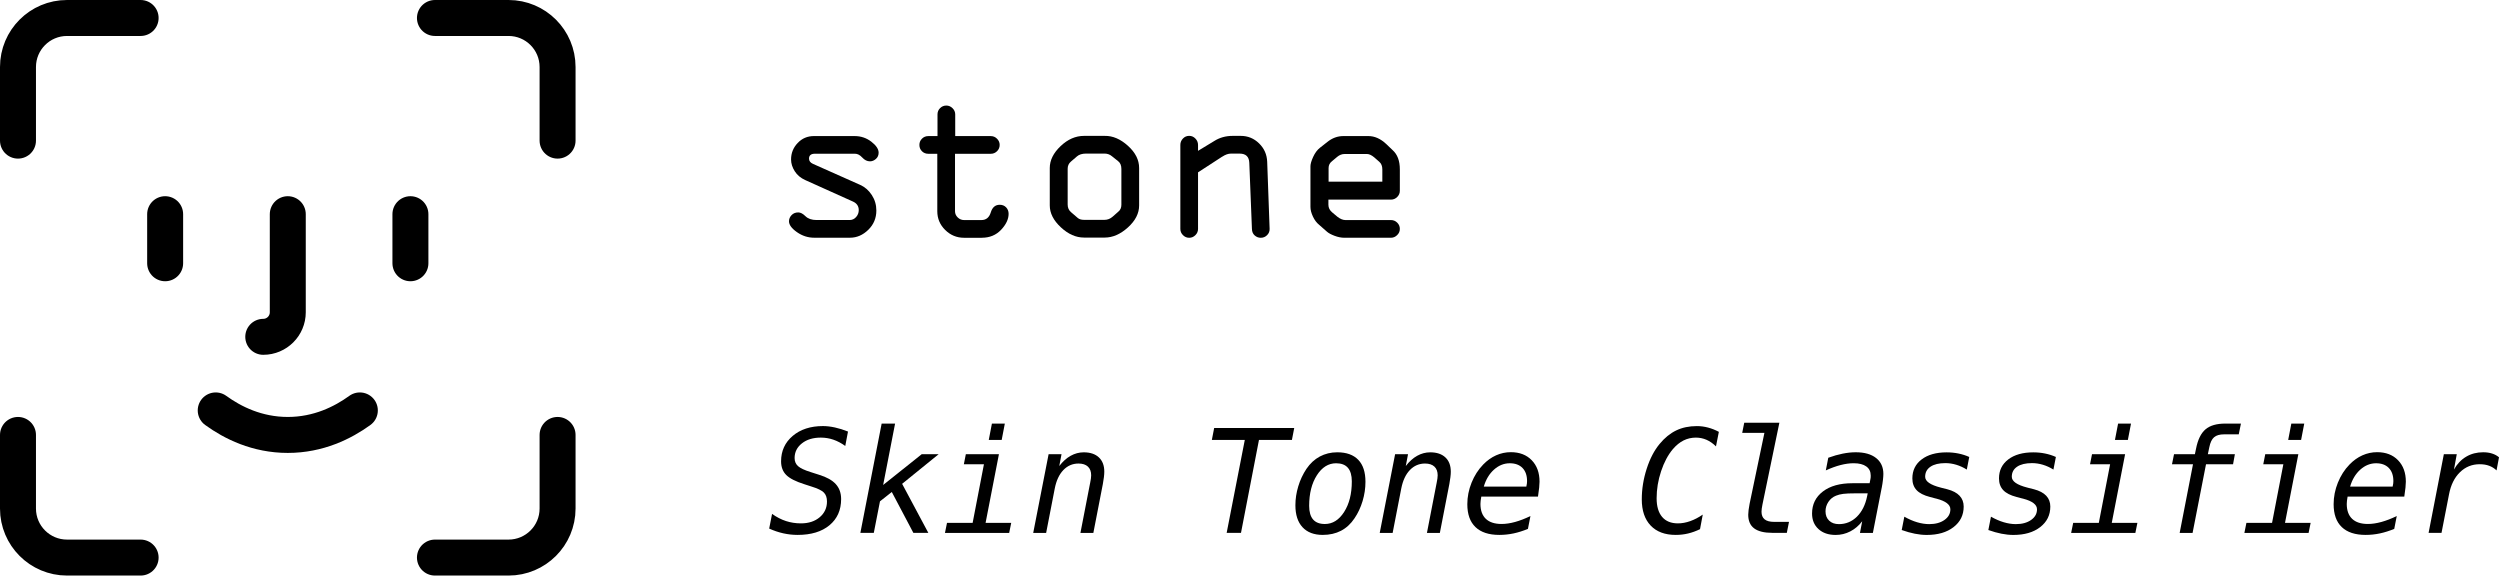
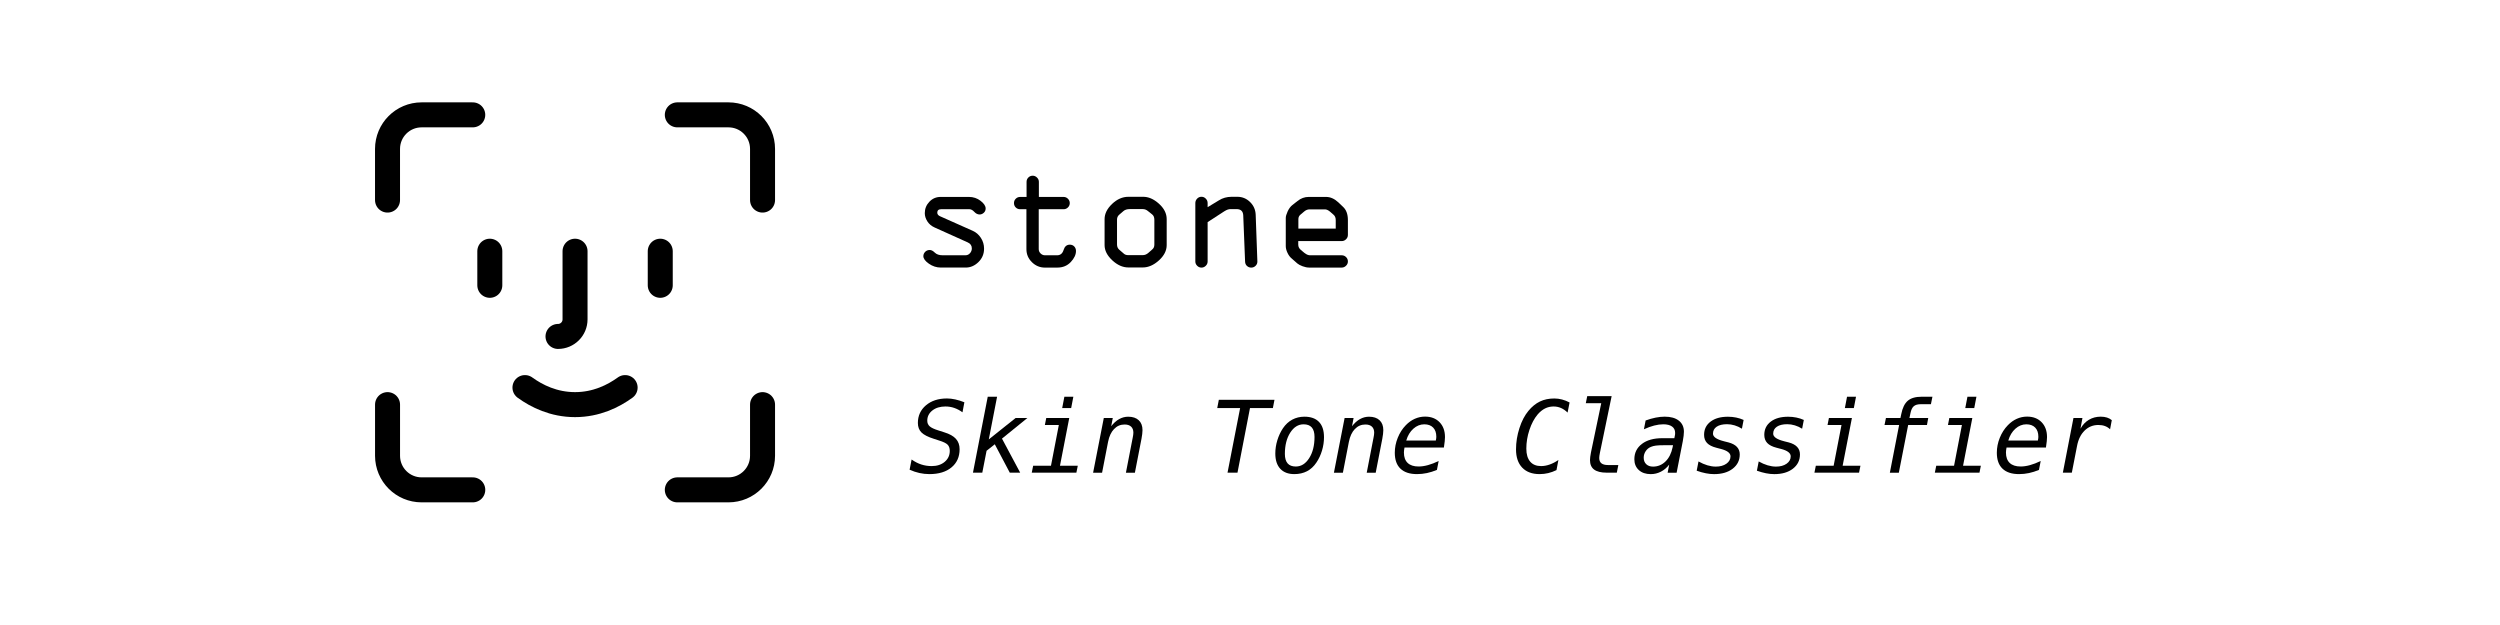
- <svg xmlns="http://www.w3.org/2000/svg" id="Layer_1" data-name="Layer 1" viewBox="0 0 833.97 195.74">
+ <svg xmlns="http://www.w3.org/2000/svg" id="Layer_1" data-name="Layer 1" viewBox="0 0 1200 300">
  <defs>
    <style>
      .cls-1 {
        fill: none;
        stroke: #000;
        stroke-linecap: round;
        stroke-linejoin: round;
        stroke-width: 12px;
      }

      .cls-2 {
        stroke-width: 0px;
      }
    </style>
  </defs>
  <g>
-     <path class="cls-1" d="m71.96,136.91c5.63,4.09,13.81,8.18,24.04,8.18s18.41-4.09,24.04-8.18" />
-     <line class="cls-1" x1="136.91" y1="71.45" x2="136.91" y2="87.82" />
-     <line class="cls-1" x1="55.09" y1="71.45" x2="55.09" y2="87.82" />
-     <path class="cls-1" d="m96,71.45v32.73c0,4.52-3.67,8.18-8.18,8.18" />
+     <path class="cls-1" d="m251.98,186.04c5.63,4.09,13.81,8.18,24.04,8.18s18.41-4.09,24.04-8.18" />
+     <line class="cls-1" x1="316.92" y1="120.58" x2="316.92" y2="136.95" />
+     <line class="cls-1" x1="235.11" y1="120.58" x2="235.11" y2="136.95" />
+     <path class="cls-1" d="m276.02,120.58v32.73c0,4.52-3.67,8.18-8.18,8.18" />
    <g>
-       <path class="cls-1" d="m186,46.91v-24.55c0-9.04-7.32-16.36-16.36-16.36h-24.55" />
-       <path class="cls-1" d="m46.91,6h-24.55c-9.04,0-16.36,7.32-16.36,16.36v24.55" />
-       <path class="cls-1" d="m145.09,186h24.55c9.04,0,16.36-7.32,16.36-16.36v-24.55" />
-       <path class="cls-1" d="m6,145.09v24.55c0,9.04,7.32,16.36,16.36,16.36h24.55" />
+       <path class="cls-1" d="m366.02,96.04v-24.55c0-9.04-7.32-16.36-16.36-16.36h-24.55" />
+       <path class="cls-1" d="m226.92,55.13h-24.55c-9.04,0-16.36,7.32-16.36,16.36v24.55" />
+       <path class="cls-1" d="m325.11,235.13h24.55c9.04,0,16.36-7.32,16.36-16.36v-24.55" />
+       <path class="cls-1" d="m186.02,194.22v24.55c0,9.04,7.32,16.36,16.36,16.36h24.55" />
    </g>
  </g>
  <g>
-     <path class="cls-2" d="m271.54,45.39h13.54c2.11,0,3.97.63,5.59,1.88,1.62,1.25,2.43,2.48,2.43,3.67,0,.84-.3,1.54-.9,2.07-.6.54-1.26.81-1.99.81-.94,0-1.79-.42-2.57-1.27s-1.58-1.27-2.43-1.27h-13.36c-1.31,0-1.97.55-1.97,1.64,0,.77.44,1.35,1.31,1.74l15.7,6.99c1.59.7,2.9,1.83,3.92,3.39,1.02,1.56,1.53,3.29,1.53,5.19,0,2.53-.9,4.68-2.69,6.43s-3.83,2.64-6.1,2.64h-11.95c-2.06,0-3.98-.62-5.75-1.86-1.77-1.24-2.65-2.45-2.65-3.62,0-.77.29-1.46.86-2.06.57-.6,1.32-.9,2.23-.9.75,0,1.55.42,2.41,1.27.86.84,2.09,1.27,3.71,1.27h11c.87,0,1.59-.33,2.18-1,.59-.67.88-1.44.88-2.3,0-1.34-.66-2.3-1.97-2.88l-15.86-7.14c-1.52-.68-2.7-1.66-3.52-2.95-.82-1.29-1.23-2.6-1.23-3.94,0-2.11.73-3.94,2.2-5.48,1.46-1.55,3.27-2.32,5.43-2.32Z" />
-     <path class="cls-2" d="m327.51,79.32h-5.91c-2.44,0-4.54-.87-6.29-2.6-1.76-1.73-2.64-3.82-2.64-6.26v-19.16h-3.02c-.82,0-1.52-.28-2.09-.84-.57-.56-.86-1.27-.86-2.11s.29-1.52.86-2.09c.57-.57,1.27-.86,2.09-.86h3.09v-7.24c0-.82.29-1.52.86-2.09.57-.57,1.27-.86,2.09-.86.77,0,1.46.29,2.06.88.6.59.9,1.28.9,2.07v7.24h11.88c.8,0,1.49.29,2.07.88.59.59.88,1.28.88,2.07s-.29,1.52-.88,2.09c-.59.58-1.28.86-2.07.86h-11.95v19.16c0,.8.3,1.49.9,2.07.6.59,1.31.88,2.13.88h5.77c1.57,0,2.61-.85,3.13-2.55.52-1.7,1.51-2.55,2.99-2.55.87,0,1.58.29,2.13.86.55.58.83,1.3.83,2.16,0,1.78-.84,3.56-2.51,5.33-1.68,1.77-3.81,2.65-6.42,2.65Z" />
-     <path class="cls-2" d="m380,56.04v12.48c0,2.65-1.25,5.1-3.74,7.35s-5.07,3.38-7.72,3.38h-6.93c-2.7,0-5.27-1.14-7.73-3.43s-3.69-4.72-3.69-7.29v-12.48c0-2.58,1.2-5.01,3.6-7.29,2.4-2.29,5.01-3.43,7.82-3.43h6.93c2.65-.05,5.22,1.05,7.72,3.3s3.74,4.72,3.74,7.42Zm-23.84.25v11.95c0,1.08.39,1.93,1.16,2.57l2.21,1.9c.49.42,1.18.63,2.07.63h6.86c1.01,0,1.92-.36,2.74-1.09l1.79-1.58c.73-.56,1.09-1.35,1.09-2.36v-11.95c0-1.17-.36-2.04-1.09-2.6l-2.07-1.65c-.7-.58-1.52-.88-2.46-.88h-6.12c-1.34,0-2.37.32-3.09.95l-2,1.72c-.73.61-1.09,1.41-1.09,2.39Z" />
-     <path class="cls-2" d="m407.72,52.25l-8.07,5.24v18.88c0,.8-.29,1.49-.88,2.07-.59.59-1.28.88-2.07.88s-1.49-.29-2.07-.88c-.59-.58-.88-1.28-.88-2.07v-28.02c0-.82.29-1.53.86-2.13.57-.6,1.27-.9,2.09-.9s1.49.3,2.07.9c.59.6.88,1.31.88,2.13v1.97l5.39-3.27c1.81-1.15,3.85-1.72,6.13-1.72h2.75c2.35,0,4.38.83,6.09,2.5,1.71,1.67,2.62,3.71,2.71,6.15l.81,22.39c.02.8-.26,1.49-.84,2.07-.59.59-1.29.88-2.11.88-.77,0-1.45-.26-2.04-.79-.59-.53-.89-1.25-.91-2.16l-.88-22.04c-.07-2.06-1.15-3.09-3.24-3.09h-2.89c-.89,0-1.86.34-2.89,1.02Z" />
-     <path class="cls-2" d="m466.97,56.5v7.14c0,.8-.29,1.49-.88,2.07-.59.59-1.28.88-2.07.88h-20.88v1.72c0,1.01.43,1.86,1.3,2.57l1.72,1.44c.94.73,1.83,1.09,2.67,1.09h15.19c.8,0,1.49.29,2.07.86.59.58.88,1.27.88,2.09s-.3,1.49-.9,2.07c-.6.59-1.28.88-2.06.88h-15.57c-1.03,0-2.12-.22-3.25-.65-1.14-.43-1.97-.88-2.51-1.35l-2.64-2.32c-.82-.66-1.51-1.57-2.06-2.74-.55-1.17-.83-2.25-.83-3.23v-13.54c0-.77.3-1.82.9-3.13.6-1.31,1.35-2.33,2.27-3.06l2.46-1.93c1.62-1.31,3.41-1.97,5.38-1.97h8.3c2.09,0,4.05.87,5.91,2.6l2.21,2.11c1.59,1.43,2.39,3.56,2.39,6.4Zm-23.77-.46v4.57h17.93v-4.11c0-1.1-.34-1.95-1.02-2.53l-1.72-1.51c-.89-.73-1.69-1.09-2.39-1.09h-7.42c-.91,0-1.75.32-2.5.95l-1.72,1.44c-.77.59-1.16,1.35-1.16,2.29Z" />
+     <path class="cls-2" d="m451.55,94.52h13.54c2.11,0,3.97.63,5.59,1.88,1.62,1.25,2.43,2.48,2.43,3.67,0,.84-.3,1.54-.9,2.07-.6.54-1.26.81-1.99.81-.94,0-1.79-.42-2.57-1.27s-1.58-1.27-2.43-1.27h-13.36c-1.31,0-1.97.55-1.97,1.64,0,.77.44,1.35,1.31,1.74l15.7,6.99c1.59.7,2.9,1.83,3.92,3.39,1.02,1.56,1.53,3.29,1.53,5.19,0,2.53-.9,4.68-2.69,6.43s-3.83,2.64-6.1,2.64h-11.95c-2.06,0-3.98-.62-5.75-1.86-1.77-1.24-2.65-2.45-2.65-3.62,0-.77.29-1.46.86-2.06.57-.6,1.32-.9,2.23-.9.75,0,1.55.42,2.41,1.27.86.84,2.09,1.27,3.71,1.27h11c.87,0,1.59-.33,2.18-1,.59-.67.88-1.44.88-2.3,0-1.34-.66-2.3-1.97-2.88l-15.86-7.14c-1.52-.68-2.7-1.66-3.52-2.95-.82-1.29-1.23-2.6-1.23-3.94,0-2.11.73-3.94,2.2-5.48,1.46-1.55,3.27-2.32,5.43-2.32Z" />
+     <path class="cls-2" d="m507.52,128.45h-5.91c-2.44,0-4.54-.87-6.29-2.6-1.76-1.73-2.64-3.82-2.64-6.26v-19.16h-3.02c-.82,0-1.52-.28-2.09-.84-.57-.56-.86-1.27-.86-2.11s.29-1.52.86-2.09c.57-.57,1.27-.86,2.09-.86h3.09v-7.24c0-.82.29-1.52.86-2.09.57-.57,1.27-.86,2.09-.86.77,0,1.46.29,2.06.88.6.59.9,1.28.9,2.07v7.24h11.88c.8,0,1.49.29,2.07.88.59.59.88,1.28.88,2.07s-.29,1.52-.88,2.09c-.59.58-1.28.86-2.07.86h-11.95v19.16c0,.8.3,1.49.9,2.07.6.59,1.31.88,2.13.88h5.77c1.57,0,2.61-.85,3.13-2.55.52-1.7,1.51-2.55,2.99-2.55.87,0,1.58.29,2.13.86.55.58.83,1.3.83,2.16,0,1.78-.84,3.56-2.51,5.33-1.68,1.77-3.81,2.65-6.42,2.65Z" />
+     <path class="cls-2" d="m560.01,105.17v12.48c0,2.65-1.25,5.1-3.74,7.35s-5.07,3.38-7.72,3.38h-6.93c-2.7,0-5.27-1.14-7.73-3.43s-3.69-4.72-3.69-7.29v-12.48c0-2.58,1.2-5.01,3.6-7.29,2.4-2.29,5.01-3.43,7.82-3.43h6.93c2.65-.05,5.22,1.05,7.72,3.3s3.74,4.72,3.74,7.42Zm-23.84.25v11.95c0,1.08.39,1.93,1.16,2.57l2.21,1.9c.49.42,1.18.63,2.07.63h6.86c1.01,0,1.92-.36,2.74-1.09l1.79-1.58c.73-.56,1.09-1.35,1.09-2.36v-11.95c0-1.17-.36-2.04-1.09-2.6l-2.07-1.65c-.7-.58-1.52-.88-2.46-.88h-6.12c-1.34,0-2.37.32-3.09.95l-2,1.72c-.73.61-1.09,1.41-1.09,2.39Z" />
+     <path class="cls-2" d="m587.73,101.38l-8.07,5.24v18.88c0,.8-.29,1.49-.88,2.07-.59.59-1.28.88-2.07.88s-1.49-.29-2.07-.88c-.59-.58-.88-1.28-.88-2.07v-28.02c0-.82.29-1.53.86-2.13.57-.6,1.27-.9,2.09-.9s1.49.3,2.07.9c.59.6.88,1.31.88,2.13v1.97l5.39-3.27c1.81-1.15,3.85-1.72,6.13-1.72h2.75c2.35,0,4.38.83,6.09,2.5,1.71,1.67,2.62,3.71,2.71,6.15l.81,22.39c.02.8-.26,1.49-.84,2.07-.59.59-1.29.88-2.11.88-.77,0-1.45-.26-2.04-.79-.59-.53-.89-1.25-.91-2.16l-.88-22.04c-.07-2.06-1.15-3.09-3.24-3.09h-2.89c-.89,0-1.86.34-2.89,1.02Z" />
+     <path class="cls-2" d="m646.99,105.63v7.14c0,.8-.29,1.49-.88,2.07-.59.59-1.28.88-2.07.88h-20.88v1.72c0,1.01.43,1.86,1.3,2.57l1.72,1.44c.94.73,1.83,1.09,2.67,1.09h15.19c.8,0,1.49.29,2.07.86.59.58.88,1.27.88,2.09s-.3,1.49-.9,2.07c-.6.59-1.28.88-2.06.88h-15.57c-1.03,0-2.12-.22-3.25-.65-1.14-.43-1.97-.88-2.51-1.35l-2.64-2.32c-.82-.66-1.51-1.57-2.06-2.74-.55-1.17-.83-2.25-.83-3.23v-13.54c0-.77.3-1.82.9-3.13.6-1.31,1.35-2.33,2.27-3.06l2.46-1.93c1.62-1.31,3.41-1.97,5.38-1.97h8.3c2.09,0,4.05.87,5.91,2.6l2.21,2.11c1.59,1.43,2.39,3.56,2.39,6.4Zm-23.77-.46v4.57h17.93v-4.11c0-1.1-.34-1.95-1.02-2.53l-1.72-1.51c-.89-.73-1.69-1.09-2.39-1.09h-7.42c-.91,0-1.75.32-2.5.95l-1.72,1.44c-.77.59-1.16,1.35-1.16,2.29Z" />
  </g>
  <g>
-     <path class="cls-2" d="m282.88,143.97l-.91,4.8c-1.27-.92-2.58-1.62-3.94-2.09s-2.77-.7-4.22-.7c-2.58,0-4.68.64-6.3,1.92s-2.44,2.91-2.44,4.9c0,1.11.38,2.01,1.15,2.7s2.16,1.34,4.17,1.97l2.84.91c2.55.78,4.41,1.82,5.59,3.13s1.77,2.96,1.77,4.98c0,3.67-1.3,6.58-3.89,8.73s-6.13,3.22-10.62,3.22c-1.62,0-3.22-.18-4.79-.53s-3.14-.88-4.7-1.58l.96-4.9c1.53,1.08,3.08,1.88,4.65,2.39s3.23.77,4.98.77c2.58,0,4.67-.69,6.28-2.06s2.41-3.12,2.41-5.23c0-1.28-.34-2.27-1.03-2.98s-2.07-1.38-4.15-2.02l-2.37-.77c-2.88-.91-4.89-1.93-6.04-3.08s-1.72-2.67-1.72-4.56c0-3.45,1.29-6.28,3.87-8.47s5.95-3.29,10.1-3.29c1.25,0,2.58.16,4,.47s2.86.77,4.35,1.36Z" />
-     <path class="cls-2" d="m294.11,141.3h4.48l-3.98,20.48,12.87-10.27h5.65l-12.19,9.89,8.74,16.36h-4.99l-7.2-13.64-3.94,3.12-2.06,10.52h-4.48l7.1-36.47Z" />
-     <path class="cls-2" d="m322.19,151.52h11.04l-4.45,22.9h8.55l-.68,3.35h-21.42l.68-3.35h8.55l3.77-19.55h-6.7l.66-3.35Zm8.7-10.22h4.31l-1.05,5.46h-4.31l1.05-5.46Z" />
-     <path class="cls-2" d="m367.89,161.5l-3.16,16.27h-4.31l3.16-16.29c.02-.06.04-.17.07-.33.23-1.11.35-1.97.35-2.58,0-1.27-.36-2.24-1.09-2.92s-1.77-1.02-3.13-1.02c-1.98,0-3.67.73-5.06,2.18s-2.34,3.49-2.86,6.12l-2.88,14.84h-4.31l5.13-26.25h4.31l-.75,3.94c1.17-1.52,2.44-2.66,3.81-3.42s2.82-1.15,4.35-1.15c2.17,0,3.86.57,5.06,1.7s1.8,2.71,1.8,4.75c0,.5-.04,1.12-.13,1.85s-.21,1.51-.36,2.32Z" />
-     <path class="cls-2" d="m405.02,142.77h26.72l-.77,3.98h-10.99l-6,31.01h-4.78l6.05-31.01h-10.99l.77-3.98Z" />
-     <path class="cls-2" d="m446.1,150.88c3.06,0,5.39.84,7,2.51s2.4,4.12,2.4,7.34c0,2.16-.32,4.3-.96,6.43s-1.54,4.05-2.7,5.75c-1.23,1.84-2.73,3.23-4.5,4.15s-3.8,1.38-6.09,1.38c-2.92,0-5.17-.86-6.75-2.57s-2.37-4.15-2.37-7.32c0-2.11.32-4.22.96-6.33s1.55-4.05,2.72-5.81c1.23-1.81,2.72-3.19,4.46-4.12s3.68-1.41,5.82-1.41Zm-.4,3.66c-2.56,0-4.7,1.34-6.41,4.01s-2.57,6.07-2.57,10.2c0,2.02.44,3.53,1.31,4.54s2.19,1.51,3.94,1.51c2.56,0,4.7-1.34,6.41-4.01s2.57-6.07,2.57-10.2c0-2.02-.44-3.53-1.31-4.54s-2.19-1.51-3.94-1.51Z" />
-     <path class="cls-2" d="m483.48,161.5l-3.16,16.27h-4.31l3.16-16.29c.02-.06.04-.17.07-.33.23-1.11.35-1.97.35-2.58,0-1.27-.36-2.24-1.09-2.92s-1.77-1.02-3.13-1.02c-1.98,0-3.67.73-5.06,2.18s-2.34,3.49-2.86,6.12l-2.88,14.84h-4.31l5.13-26.25h4.31l-.75,3.94c1.17-1.52,2.44-2.66,3.81-3.42s2.82-1.15,4.35-1.15c2.17,0,3.86.57,5.06,1.7s1.8,2.71,1.8,4.75c0,.5-.04,1.12-.13,1.85s-.21,1.51-.36,2.32Z" />
-     <path class="cls-2" d="m509.71,176.43c-1.64.67-3.24,1.18-4.8,1.51s-3.15.5-4.76.5c-3.48,0-6.13-.87-7.95-2.61s-2.72-4.29-2.72-7.63c0-2.44.47-4.83,1.41-7.17s2.23-4.37,3.89-6.07c1.3-1.34,2.73-2.37,4.3-3.07s3.21-1.05,4.91-1.05c2.91,0,5.23.89,6.97,2.68s2.61,4.18,2.61,7.16c0,.53-.04,1.19-.12,1.98s-.21,1.79-.4,3.01h-18.91c-.09.5-.16.95-.21,1.36s-.07.77-.07,1.08c0,2.17.6,3.83,1.8,4.97s2.95,1.71,5.25,1.71c1.38,0,2.88-.22,4.51-.67s3.34-1.11,5.12-1.98l-.84,4.29Zm-.54-14.11c.09-.42.16-.77.19-1.04s.05-.54.05-.79c0-1.88-.51-3.34-1.52-4.38s-2.43-1.57-4.24-1.57c-1.92,0-3.68.7-5.26,2.11s-2.72,3.3-3.41,5.67h14.2Z" />
-     <path class="cls-2" d="m567.11,176.52c-1.31.64-2.64,1.12-3.97,1.44s-2.71.48-4.14.48c-3.59,0-6.38-1.04-8.36-3.12s-2.96-4.99-2.96-8.74c0-3.44.55-6.84,1.64-10.22s2.53-6.13,4.31-8.27c1.67-2.03,3.52-3.53,5.53-4.5s4.31-1.45,6.89-1.45c1.25,0,2.49.16,3.73.49s2.44.8,3.61,1.43l-.96,4.85c-1-.98-2.05-1.72-3.16-2.2s-2.29-.73-3.54-.73c-1.48,0-2.86.32-4.12.95s-2.45,1.6-3.56,2.89c-1.62,1.92-2.93,4.38-3.93,7.38s-1.49,6.01-1.49,9.02c0,2.7.61,4.77,1.83,6.21s2.98,2.16,5.27,2.16c1.33,0,2.7-.25,4.11-.75s2.81-1.23,4.18-2.18l-.91,4.85Z" />
-     <path class="cls-2" d="m587.95,168.2c-.11.55-.19,1.03-.25,1.45s-.08.77-.08,1.05c0,1.14.35,1.99,1.04,2.55s1.75.84,3.18.84h4.95l-.73,3.66h-4.85c-2.7,0-4.71-.5-6.04-1.49s-1.98-2.51-1.98-4.56c0-.44.04-.97.12-1.59s.19-1.3.33-2.02l4.95-23.7h-7.41l.68-3.38h11.72l-5.62,27.16Z" />
-     <path class="cls-2" d="m627.7,162.79l-2.93,14.98h-4.31l.75-3.89c-1.12,1.47-2.45,2.6-3.98,3.39s-3.16,1.18-4.88,1.18c-2.39,0-4.3-.65-5.73-1.96s-2.14-3.04-2.14-5.19c0-3.06,1.21-5.51,3.62-7.35s5.68-2.75,9.81-2.75h5.77l.28-1.43c.03-.14.05-.29.07-.45s.02-.38.02-.66c0-1.33-.49-2.35-1.48-3.06s-2.39-1.07-4.22-1.07c-1.34,0-2.79.2-4.35.6s-3.2,1-4.93,1.79l.82-4.22c1.69-.61,3.29-1.07,4.8-1.37s2.97-.46,4.36-.46c2.91,0,5.17.64,6.79,1.92s2.43,3.05,2.43,5.32c0,.5-.05,1.16-.14,1.97s-.23,1.71-.42,2.7Zm-8.7,1.78c-1.86,0-3.24.06-4.15.18s-1.7.32-2.37.6c-1.06.42-1.91,1.11-2.55,2.07s-.96,2.01-.96,3.15c0,1.3.4,2.33,1.21,3.11s1.89,1.16,3.27,1.16c2.31,0,4.31-.83,5.99-2.48s2.82-3.93,3.41-6.82l.19-.96h-4.03Z" />
-     <path class="cls-2" d="m656.92,152.43l-.82,4.22c-1.11-.7-2.28-1.24-3.5-1.61s-2.44-.55-3.64-.55c-2.14,0-3.8.4-4.98,1.2s-1.77,1.91-1.77,3.35c0,1.53,1.73,2.73,5.18,3.61.23.06.41.11.52.14l1.69.42c1.83.48,3.2,1.21,4.1,2.17s1.36,2.16,1.36,3.6c0,2.83-1.12,5.11-3.38,6.86s-5.23,2.61-8.95,2.61c-1.27,0-2.59-.14-3.96-.41s-2.84-.68-4.38-1.23l.87-4.45c1.47.83,2.89,1.45,4.28,1.86s2.72.62,4.02.62c2.08,0,3.77-.46,5.09-1.39s1.97-2.11,1.97-3.55c0-1.55-1.53-2.73-4.59-3.54-.28-.06-.5-.12-.66-.16l-1.57-.42c-2.02-.52-3.5-1.27-4.44-2.27s-1.42-2.3-1.42-3.91c0-2.66,1.03-4.77,3.09-6.34s4.84-2.36,8.34-2.36c1.38,0,2.7.13,3.96.39s2.47.64,3.61,1.16Z" />
-     <path class="cls-2" d="m685.82,152.43l-.82,4.22c-1.11-.7-2.28-1.24-3.5-1.61s-2.44-.55-3.64-.55c-2.14,0-3.8.4-4.98,1.2s-1.77,1.91-1.77,3.35c0,1.53,1.73,2.73,5.18,3.61.23.06.41.11.52.14l1.69.42c1.83.48,3.2,1.21,4.1,2.17s1.36,2.16,1.36,3.6c0,2.83-1.12,5.11-3.38,6.86s-5.23,2.61-8.95,2.61c-1.27,0-2.59-.14-3.96-.41s-2.84-.68-4.38-1.23l.87-4.45c1.47.83,2.89,1.45,4.28,1.86s2.72.62,4.02.62c2.08,0,3.77-.46,5.09-1.39s1.97-2.11,1.97-3.55c0-1.55-1.53-2.73-4.59-3.54-.28-.06-.5-.12-.66-.16l-1.57-.42c-2.02-.52-3.5-1.27-4.44-2.27s-1.42-2.3-1.42-3.91c0-2.66,1.03-4.77,3.09-6.34s4.84-2.36,8.34-2.36c1.38,0,2.7.13,3.96.39s2.47.64,3.61,1.16Z" />
-     <path class="cls-2" d="m697.87,151.52h11.04l-4.45,22.9h8.55l-.68,3.35h-21.42l.68-3.35h8.55l3.77-19.55h-6.7l.66-3.35Zm8.7-10.22h4.31l-1.05,5.46h-4.31l1.05-5.46Z" />
-     <path class="cls-2" d="m747.55,141.3l-.73,3.59h-4.88c-1.48,0-2.6.32-3.35.97s-1.28,1.76-1.59,3.34l-.49,2.32h9.02l-.61,3.35h-9.02l-4.48,22.9h-4.31l4.45-22.9h-7.01l.68-3.35h6.96l.38-1.83c.59-3.02,1.64-5.17,3.15-6.46s3.72-1.93,6.64-1.93h5.18Z" />
-     <path class="cls-2" d="m755.66,151.52h11.04l-4.45,22.9h8.55l-.68,3.35h-21.42l.68-3.35h8.55l3.77-19.55h-6.7l.66-3.35Zm8.7-10.22h4.31l-1.05,5.46h-4.31l1.05-5.46Z" />
-     <path class="cls-2" d="m798.7,176.43c-1.64.67-3.24,1.18-4.8,1.51s-3.15.5-4.76.5c-3.48,0-6.13-.87-7.95-2.61s-2.72-4.29-2.72-7.63c0-2.44.47-4.83,1.41-7.17s2.23-4.37,3.89-6.07c1.3-1.34,2.73-2.37,4.3-3.07s3.21-1.05,4.91-1.05c2.91,0,5.23.89,6.97,2.68s2.61,4.18,2.61,7.16c0,.53-.04,1.19-.12,1.98s-.21,1.79-.4,3.01h-18.91c-.09.5-.16.95-.21,1.36s-.07.77-.07,1.08c0,2.17.6,3.83,1.8,4.97s2.95,1.71,5.25,1.71c1.38,0,2.88-.22,4.51-.67s3.34-1.11,5.12-1.98l-.84,4.29Zm-.54-14.11c.09-.42.16-.77.19-1.04s.05-.54.05-.79c0-1.88-.51-3.34-1.52-4.38s-2.43-1.57-4.24-1.57c-1.92,0-3.68.7-5.26,2.11s-2.72,3.3-3.41,5.67h14.2Z" />
-     <path class="cls-2" d="m832.82,156.93c-.7-.69-1.52-1.2-2.45-1.55s-1.99-.52-3.18-.52c-2.56,0-4.76.89-6.59,2.68s-3.04,4.24-3.63,7.35l-2.51,12.87h-4.31l5.09-26.25h4.31l-.94,5.13c1.05-1.88,2.4-3.3,4.07-4.29s3.55-1.48,5.66-1.48c1.11,0,2.11.14,3.01.43s1.66.71,2.29,1.25l-.82,4.36Z" />
+     <path class="cls-2" d="m462.9,193.1l-.91,4.8c-1.27-.92-2.58-1.62-3.94-2.09s-2.77-.7-4.22-.7c-2.58,0-4.68.64-6.3,1.92s-2.44,2.91-2.44,4.9c0,1.11.38,2.01,1.15,2.7s2.16,1.34,4.17,1.97l2.84.91c2.55.78,4.41,1.82,5.59,3.13s1.77,2.96,1.77,4.98c0,3.67-1.3,6.58-3.89,8.73s-6.13,3.22-10.62,3.22c-1.62,0-3.22-.18-4.79-.53s-3.14-.88-4.7-1.58l.96-4.9c1.53,1.08,3.08,1.88,4.65,2.39s3.23.77,4.98.77c2.58,0,4.67-.69,6.28-2.06s2.41-3.12,2.41-5.23c0-1.28-.34-2.27-1.03-2.98s-2.07-1.38-4.15-2.02l-2.37-.77c-2.88-.91-4.89-1.93-6.04-3.08s-1.72-2.67-1.72-4.56c0-3.45,1.29-6.28,3.87-8.47s5.95-3.29,10.1-3.29c1.25,0,2.58.16,4,.47s2.86.77,4.35,1.36Z" />
+     <path class="cls-2" d="m474.12,190.43h4.48l-3.98,20.48,12.87-10.27h5.65l-12.19,9.89,8.74,16.36h-4.99l-7.2-13.64-3.94,3.12-2.06,10.52h-4.48l7.1-36.47Z" />
+     <path class="cls-2" d="m502.2,200.64h11.04l-4.45,22.9h8.55l-.68,3.35h-21.42l.68-3.35h8.55l3.77-19.55h-6.7l.66-3.35Zm8.7-10.22h4.31l-1.05,5.46h-4.31l1.05-5.46Z" />
+     <path class="cls-2" d="m547.91,210.63l-3.16,16.27h-4.31l3.16-16.29c.02-.06.04-.17.07-.33.23-1.11.35-1.97.35-2.58,0-1.27-.36-2.24-1.09-2.92s-1.77-1.02-3.13-1.02c-1.98,0-3.67.73-5.06,2.18s-2.34,3.49-2.86,6.12l-2.88,14.84h-4.31l5.13-26.25h4.31l-.75,3.94c1.17-1.52,2.44-2.66,3.81-3.42s2.82-1.15,4.35-1.15c2.17,0,3.86.57,5.06,1.7s1.8,2.71,1.8,4.75c0,.5-.04,1.12-.13,1.85s-.21,1.51-.36,2.32Z" />
+     <path class="cls-2" d="m585.03,191.9h26.72l-.77,3.98h-10.99l-6,31.01h-4.78l6.05-31.01h-10.99l.77-3.98Z" />
+     <path class="cls-2" d="m626.12,200.01c3.06,0,5.39.84,7,2.51s2.4,4.12,2.4,7.34c0,2.16-.32,4.3-.96,6.43s-1.54,4.05-2.7,5.75c-1.23,1.84-2.73,3.23-4.5,4.15s-3.8,1.38-6.09,1.38c-2.92,0-5.17-.86-6.75-2.57s-2.37-4.15-2.37-7.32c0-2.11.32-4.22.96-6.33s1.55-4.05,2.72-5.81c1.23-1.81,2.72-3.19,4.46-4.12s3.68-1.41,5.82-1.41Zm-.4,3.66c-2.56,0-4.7,1.34-6.41,4.01s-2.57,6.07-2.57,10.2c0,2.02.44,3.53,1.31,4.54s2.19,1.51,3.94,1.51c2.56,0,4.7-1.34,6.41-4.01s2.57-6.07,2.57-10.2c0-2.02-.44-3.53-1.31-4.54s-2.19-1.51-3.94-1.51Z" />
+     <path class="cls-2" d="m663.5,210.63l-3.16,16.27h-4.31l3.16-16.29c.02-.06.04-.17.07-.33.23-1.11.35-1.97.35-2.58,0-1.27-.36-2.24-1.09-2.92s-1.77-1.02-3.13-1.02c-1.98,0-3.67.73-5.06,2.18s-2.34,3.49-2.86,6.12l-2.88,14.84h-4.31l5.13-26.25h4.31l-.75,3.94c1.17-1.52,2.44-2.66,3.81-3.42s2.82-1.15,4.35-1.15c2.17,0,3.86.57,5.06,1.7s1.8,2.71,1.8,4.75c0,.5-.04,1.12-.13,1.85s-.21,1.51-.36,2.32Z" />
+     <path class="cls-2" d="m689.73,225.56c-1.64.67-3.24,1.18-4.8,1.51s-3.15.5-4.76.5c-3.48,0-6.13-.87-7.95-2.61s-2.72-4.29-2.72-7.63c0-2.44.47-4.83,1.41-7.17s2.23-4.37,3.89-6.07c1.3-1.34,2.73-2.37,4.3-3.07s3.21-1.05,4.91-1.05c2.91,0,5.23.89,6.97,2.68s2.61,4.18,2.61,7.16c0,.53-.04,1.19-.12,1.98s-.21,1.79-.4,3.01h-18.91c-.09.5-.16.95-.21,1.36s-.07.77-.07,1.08c0,2.17.6,3.83,1.8,4.97s2.95,1.71,5.25,1.71c1.38,0,2.88-.22,4.51-.67s3.34-1.11,5.12-1.98l-.84,4.29Zm-.54-14.11c.09-.42.16-.77.19-1.04s.05-.54.05-.79c0-1.88-.51-3.34-1.52-4.38s-2.43-1.57-4.24-1.57c-1.92,0-3.68.7-5.26,2.11s-2.72,3.3-3.41,5.67h14.2Z" />
+     <path class="cls-2" d="m747.12,225.65c-1.31.64-2.64,1.12-3.97,1.44s-2.71.48-4.14.48c-3.59,0-6.38-1.04-8.36-3.12s-2.96-4.99-2.96-8.74c0-3.44.55-6.84,1.64-10.22s2.53-6.13,4.31-8.27c1.67-2.03,3.52-3.53,5.53-4.5s4.31-1.45,6.89-1.45c1.25,0,2.49.16,3.73.49s2.44.8,3.61,1.43l-.96,4.85c-1-.98-2.05-1.72-3.16-2.2s-2.29-.73-3.54-.73c-1.48,0-2.86.32-4.12.95s-2.45,1.6-3.56,2.89c-1.62,1.92-2.93,4.38-3.93,7.38s-1.49,6.01-1.49,9.02c0,2.7.61,4.77,1.83,6.21s2.98,2.16,5.27,2.16c1.33,0,2.7-.25,4.11-.75s2.81-1.23,4.18-2.18l-.91,4.85Z" />
+     <path class="cls-2" d="m767.96,217.33c-.11.55-.19,1.03-.25,1.45s-.08.77-.08,1.05c0,1.14.35,1.99,1.04,2.55s1.75.84,3.18.84h4.95l-.73,3.66h-4.85c-2.7,0-4.71-.5-6.04-1.49s-1.98-2.51-1.98-4.56c0-.44.04-.97.12-1.59s.19-1.3.33-2.02l4.95-23.7h-7.41l.68-3.38h11.72l-5.62,27.16Z" />
+     <path class="cls-2" d="m807.71,211.92l-2.93,14.98h-4.31l.75-3.89c-1.12,1.47-2.45,2.6-3.98,3.39s-3.16,1.18-4.88,1.18c-2.39,0-4.3-.65-5.73-1.96s-2.14-3.04-2.14-5.19c0-3.06,1.21-5.51,3.62-7.35s5.68-2.75,9.81-2.75h5.77l.28-1.43c.03-.14.05-.29.07-.45s.02-.38.02-.66c0-1.33-.49-2.35-1.48-3.06s-2.39-1.07-4.22-1.07c-1.34,0-2.79.2-4.35.6s-3.2,1-4.93,1.79l.82-4.22c1.69-.61,3.29-1.07,4.8-1.37s2.97-.46,4.36-.46c2.91,0,5.17.64,6.79,1.92s2.43,3.05,2.43,5.32c0,.5-.05,1.16-.14,1.97s-.23,1.71-.42,2.7Zm-8.7,1.78c-1.86,0-3.24.06-4.15.18s-1.7.32-2.37.6c-1.06.42-1.91,1.11-2.55,2.07s-.96,2.01-.96,3.15c0,1.3.4,2.33,1.21,3.11s1.89,1.16,3.27,1.16c2.31,0,4.31-.83,5.99-2.48s2.82-3.93,3.41-6.82l.19-.96h-4.03Z" />
+     <path class="cls-2" d="m836.94,201.56l-.82,4.22c-1.11-.7-2.28-1.24-3.5-1.61s-2.44-.55-3.64-.55c-2.14,0-3.8.4-4.98,1.2s-1.77,1.91-1.77,3.35c0,1.53,1.73,2.73,5.18,3.61.23.06.41.11.52.14l1.69.42c1.83.48,3.2,1.21,4.1,2.17s1.36,2.16,1.36,3.6c0,2.83-1.12,5.11-3.38,6.86s-5.23,2.61-8.95,2.61c-1.27,0-2.59-.14-3.96-.41s-2.84-.68-4.38-1.23l.87-4.45c1.47.83,2.89,1.45,4.28,1.86s2.72.62,4.02.62c2.08,0,3.77-.46,5.09-1.39s1.97-2.11,1.97-3.55c0-1.55-1.53-2.73-4.59-3.54-.28-.06-.5-.12-.66-.16l-1.57-.42c-2.02-.52-3.5-1.27-4.44-2.27s-1.42-2.3-1.42-3.91c0-2.66,1.03-4.77,3.09-6.34s4.84-2.36,8.34-2.36c1.38,0,2.7.13,3.96.39s2.47.64,3.61,1.16Z" />
+     <path class="cls-2" d="m865.84,201.56l-.82,4.22c-1.11-.7-2.28-1.24-3.5-1.61s-2.44-.55-3.64-.55c-2.14,0-3.8.4-4.98,1.2s-1.77,1.91-1.77,3.35c0,1.53,1.73,2.73,5.18,3.61.23.06.41.11.52.14l1.69.42c1.83.48,3.2,1.21,4.1,2.17s1.36,2.16,1.36,3.6c0,2.83-1.12,5.11-3.38,6.86s-5.23,2.61-8.95,2.61c-1.27,0-2.59-.14-3.96-.41s-2.84-.68-4.38-1.23l.87-4.45c1.47.83,2.89,1.45,4.28,1.86s2.72.62,4.02.62c2.08,0,3.77-.46,5.09-1.39s1.97-2.11,1.97-3.55c0-1.55-1.53-2.73-4.59-3.54-.28-.06-.5-.12-.66-.16l-1.57-.42c-2.02-.52-3.5-1.27-4.44-2.27s-1.42-2.3-1.42-3.91c0-2.66,1.03-4.77,3.09-6.34s4.84-2.36,8.34-2.36c1.38,0,2.7.13,3.96.39s2.47.64,3.61,1.16Z" />
+     <path class="cls-2" d="m877.88,200.64h11.04l-4.45,22.9h8.55l-.68,3.35h-21.42l.68-3.35h8.55l3.77-19.55h-6.7l.66-3.35Zm8.7-10.22h4.31l-1.05,5.46h-4.31l1.05-5.46Z" />
+     <path class="cls-2" d="m927.57,190.43l-.73,3.59h-4.88c-1.48,0-2.6.32-3.35.97s-1.28,1.76-1.59,3.34l-.49,2.32h9.02l-.61,3.35h-9.02l-4.48,22.9h-4.31l4.45-22.9h-7.01l.68-3.35h6.96l.38-1.83c.59-3.02,1.64-5.17,3.15-6.46s3.72-1.93,6.64-1.93h5.18Z" />
+     <path class="cls-2" d="m935.68,200.64h11.04l-4.45,22.9h8.55l-.68,3.35h-21.42l.68-3.35h8.55l3.77-19.55h-6.7l.66-3.35Zm8.7-10.22h4.31l-1.05,5.46h-4.31l1.05-5.46Z" />
+     <path class="cls-2" d="m978.71,225.56c-1.64.67-3.24,1.18-4.8,1.51s-3.15.5-4.76.5c-3.48,0-6.13-.87-7.95-2.61s-2.72-4.29-2.72-7.63c0-2.44.47-4.83,1.41-7.17s2.23-4.37,3.89-6.07c1.3-1.34,2.73-2.37,4.3-3.07s3.21-1.05,4.91-1.05c2.91,0,5.23.89,6.97,2.68s2.61,4.18,2.61,7.16c0,.53-.04,1.19-.12,1.98s-.21,1.79-.4,3.01h-18.91c-.09.5-.16.95-.21,1.36s-.07.77-.07,1.08c0,2.17.6,3.83,1.8,4.97s2.95,1.71,5.25,1.71c1.38,0,2.88-.22,4.51-.67s3.34-1.11,5.12-1.98l-.84,4.29Zm-.54-14.11c.09-.42.16-.77.19-1.04s.05-.54.05-.79c0-1.88-.51-3.34-1.52-4.38s-2.43-1.57-4.24-1.57c-1.92,0-3.68.7-5.26,2.11s-2.72,3.3-3.41,5.67h14.2Z" />
+     <path class="cls-2" d="m1012.84,206.06c-.7-.69-1.52-1.2-2.45-1.55s-1.99-.52-3.18-.52c-2.56,0-4.76.89-6.59,2.68s-3.04,4.24-3.63,7.35l-2.51,12.87h-4.31l5.09-26.25h4.31l-.94,5.13c1.05-1.88,2.4-3.3,4.07-4.29s3.55-1.48,5.66-1.48c1.11,0,2.11.14,3.01.43s1.66.71,2.29,1.25l-.82,4.36Z" />
  </g>
</svg>
